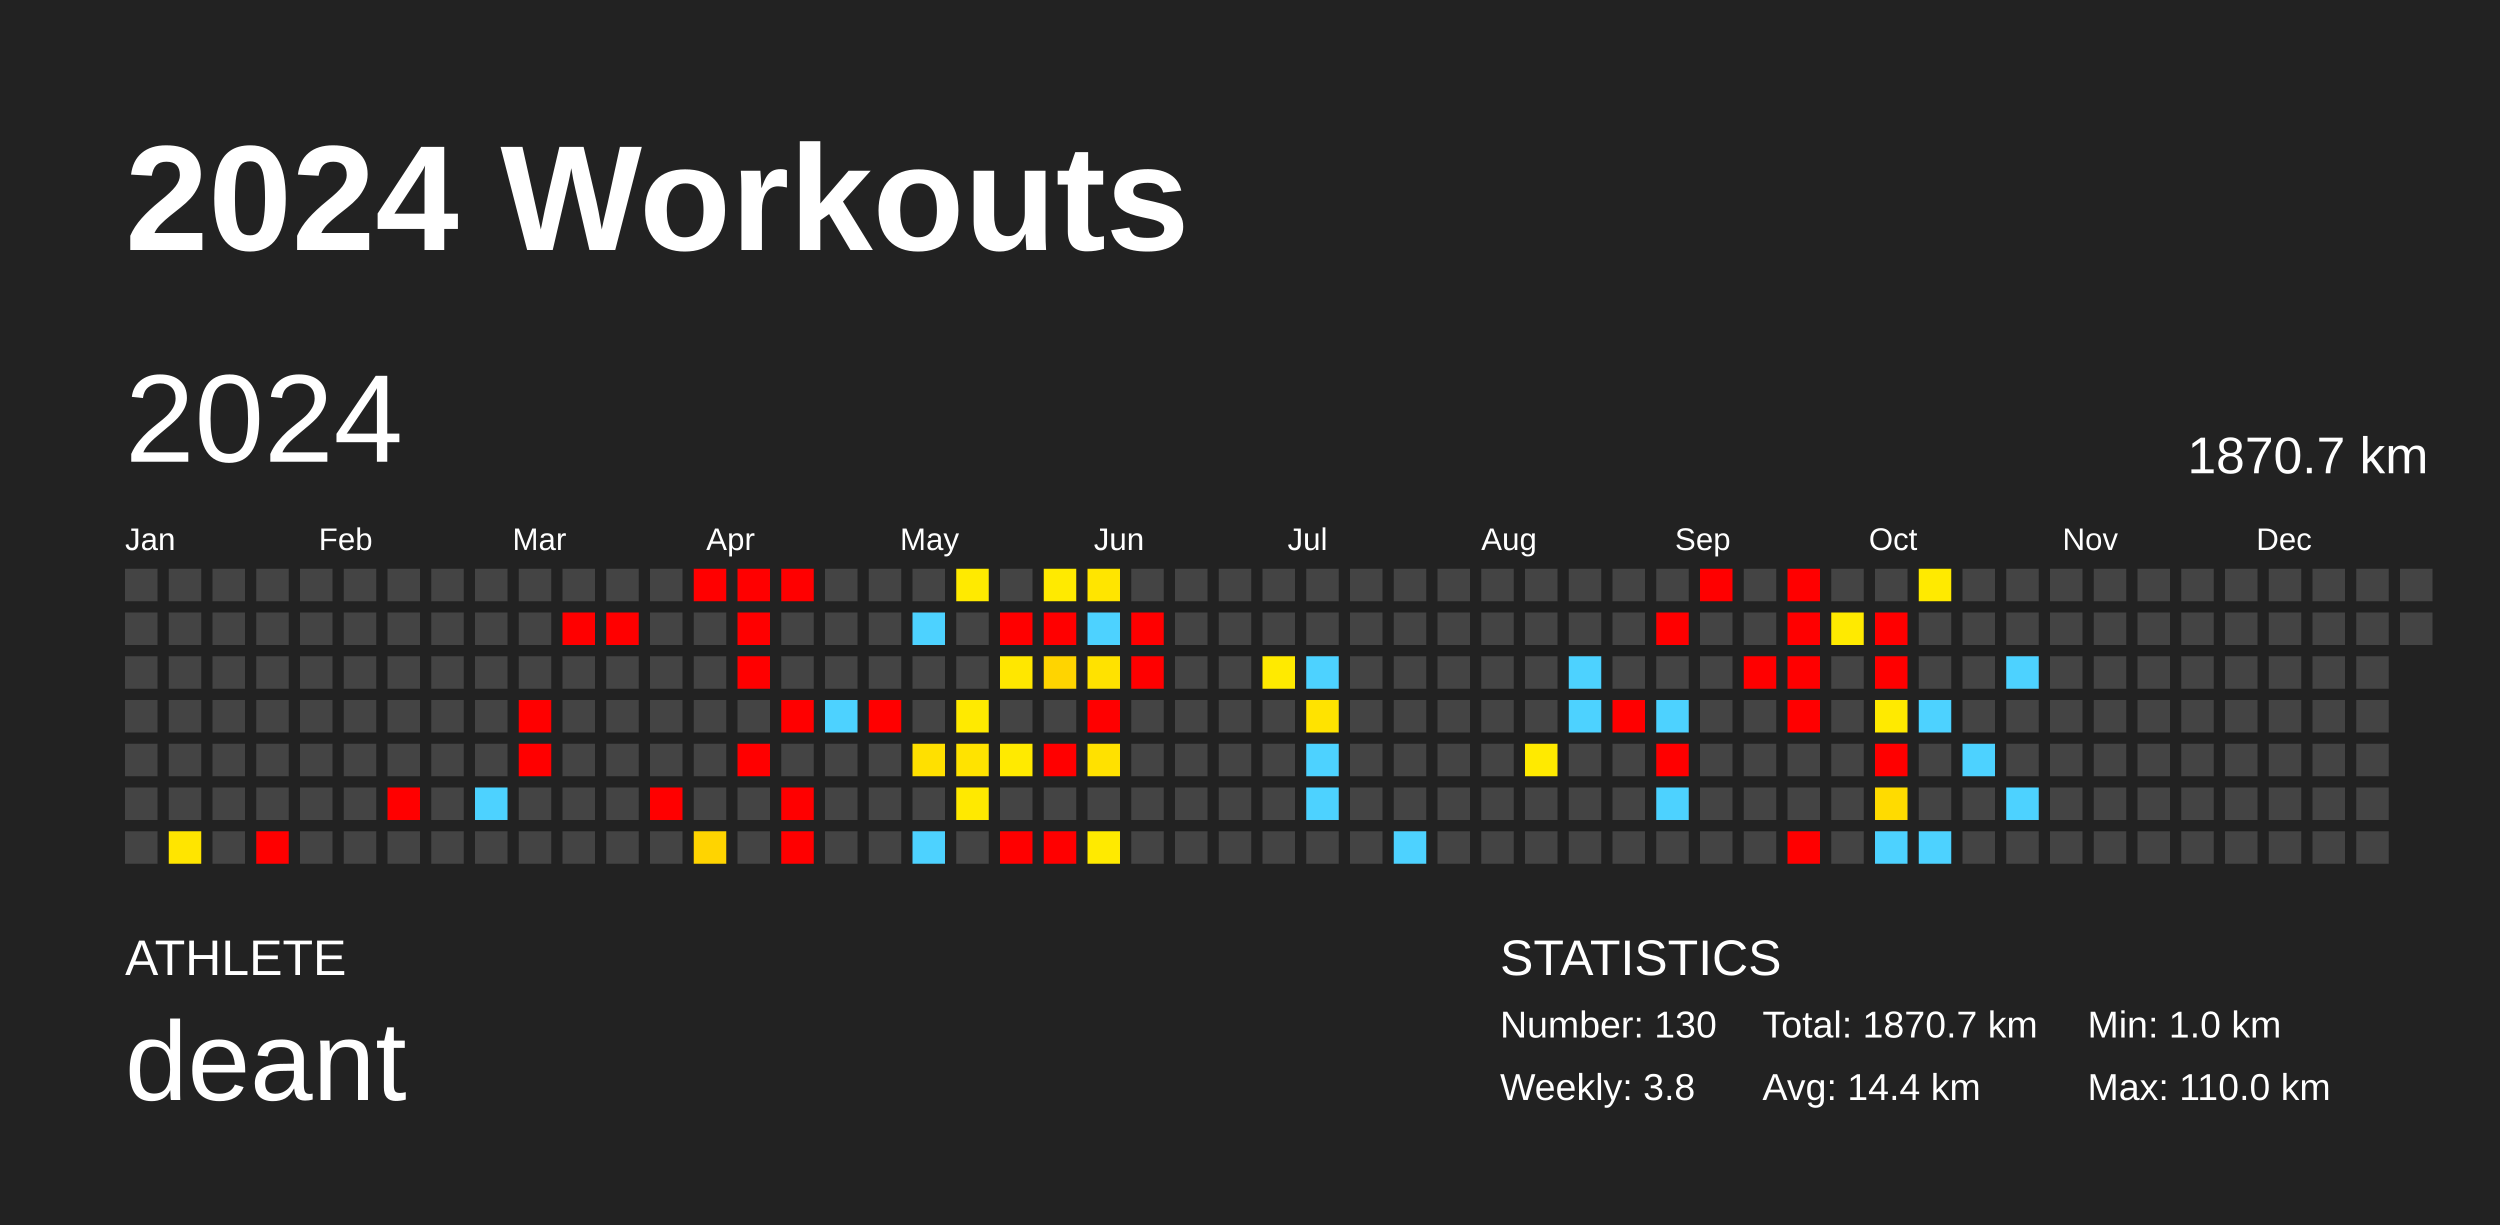
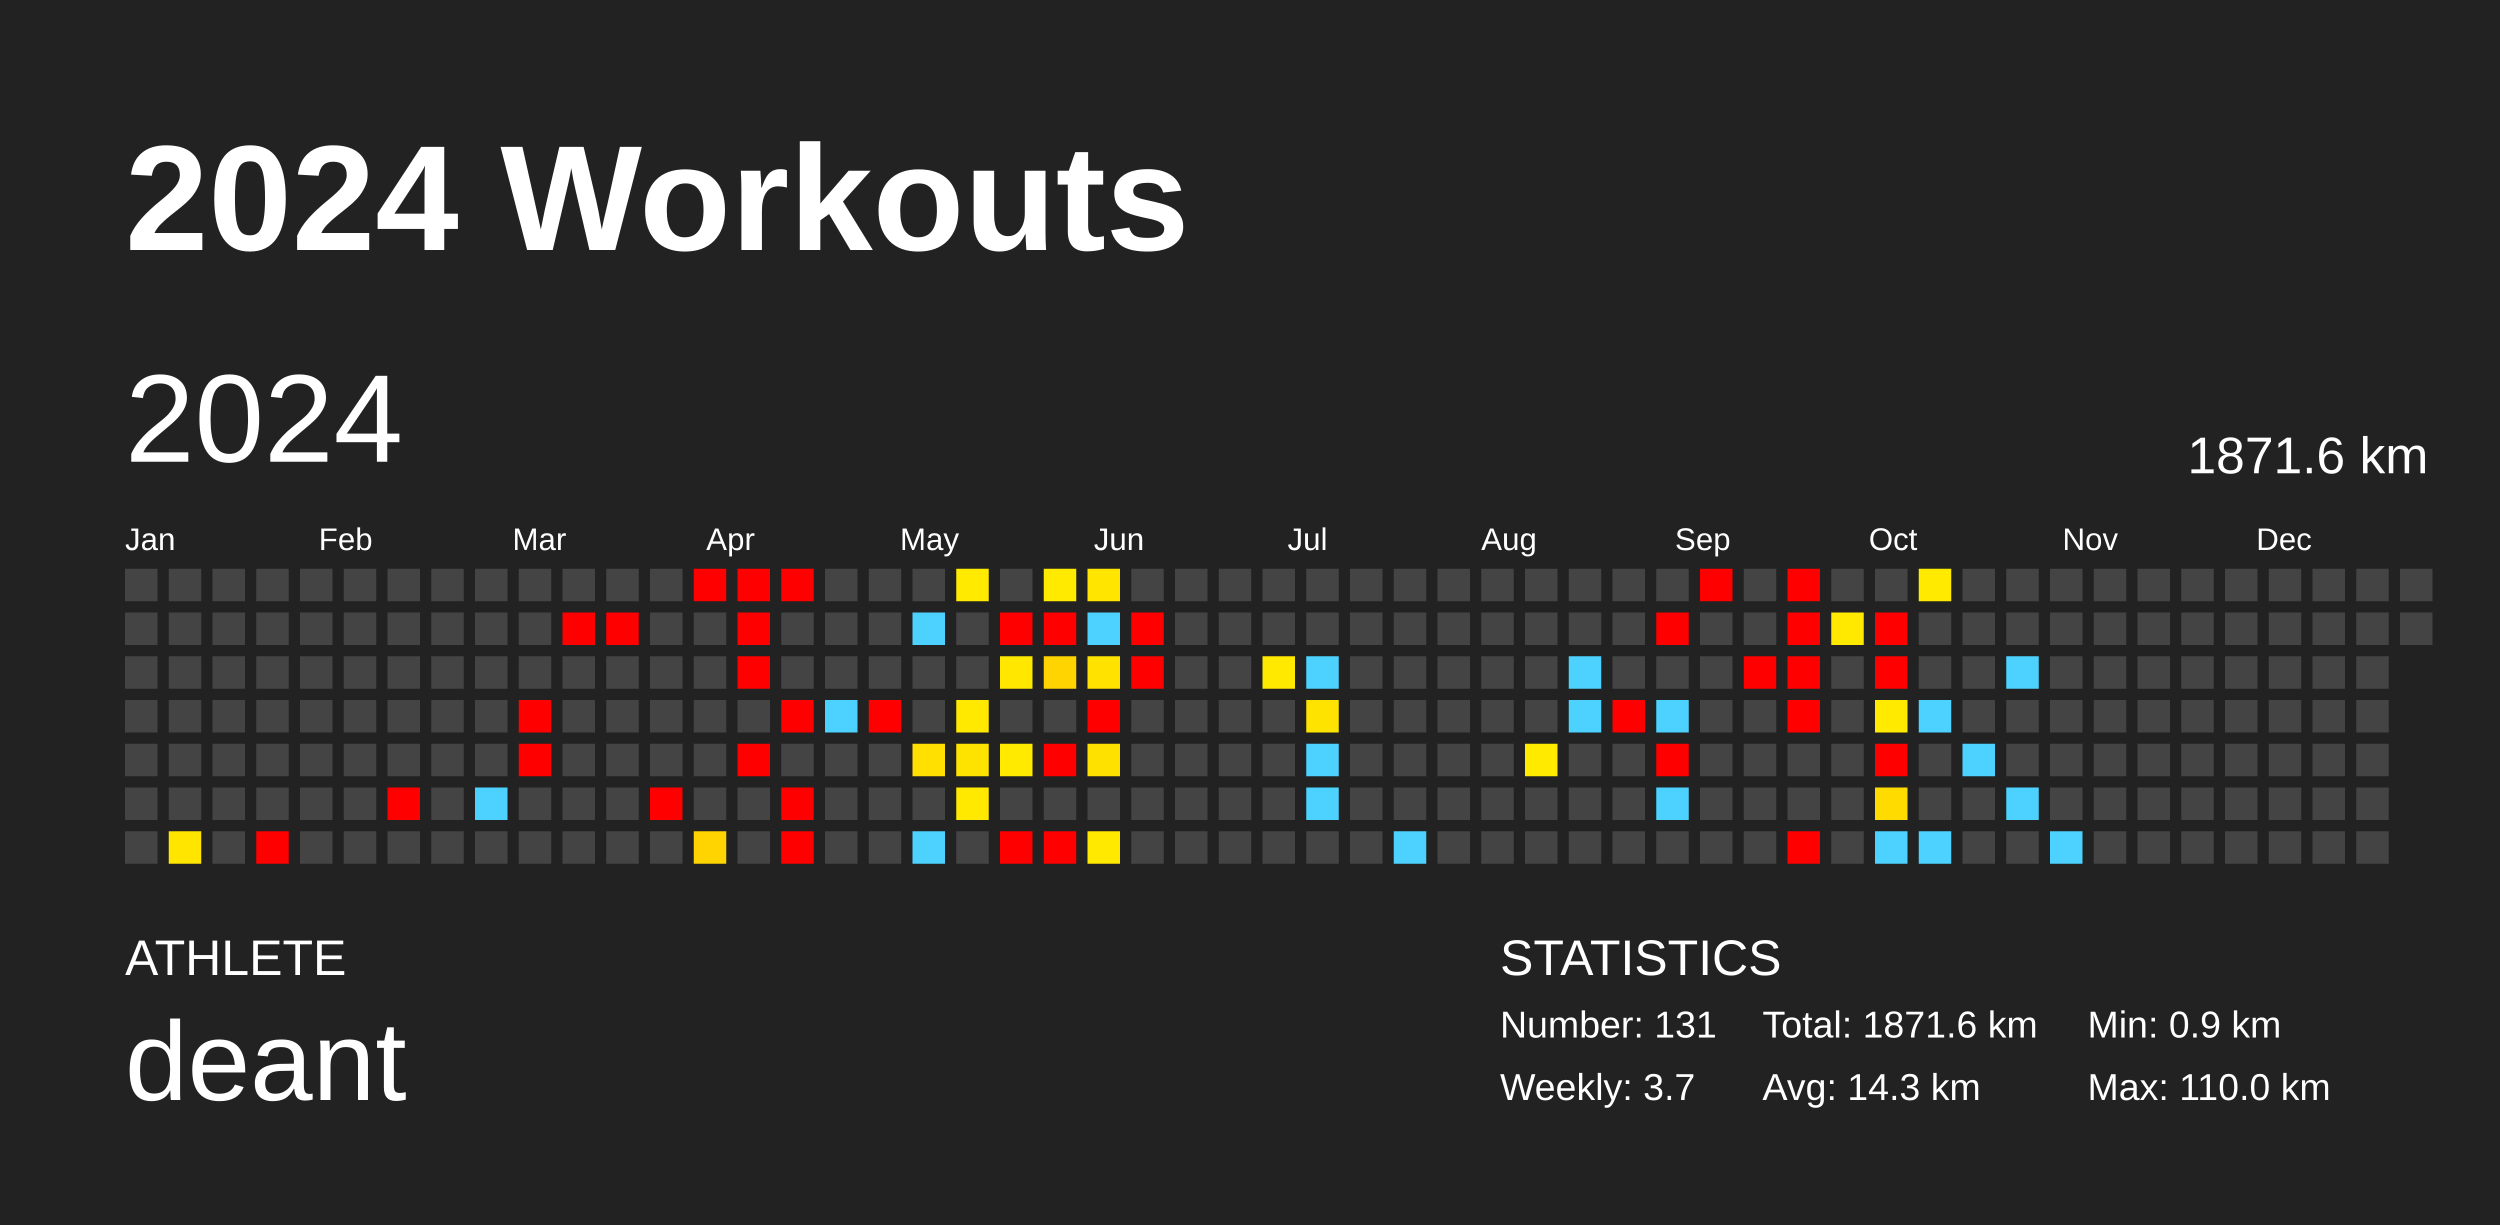
<svg xmlns="http://www.w3.org/2000/svg" baseProfile="full" height="98mm" version="1.1" viewBox="0,0,200,98" width="200mm">
  <defs />
  <rect fill="#222222" height="98" width="200" x="0" y="0" />
  <text fill="#FFFFFF" style="font-size:12px; font-family:Arial; font-weight:bold;" x="10" y="20">2024 Workouts</text>
  <text fill="#FFFFFF" style="font-size:4px; font-family:Arial" x="10" y="78">ATHLETE</text>
  <text fill="#FFFFFF" style="font-size:9px; font-family:Arial" x="10" y="88">deant</text>
  <text fill="#FFFFFF" style="font-size:4px; font-family:Arial" x="120" y="78">STATISTICS</text>
-   <text fill="#FFFFFF" style="font-size:3px; font-family:Arial" x="120" y="83">Number: 130</text>
-   <text fill="#FFFFFF" style="font-size:3px; font-family:Arial" x="120" y="88">Weekly: 3.8</text>
-   <text fill="#FFFFFF" style="font-size:3px; font-family:Arial" x="141" y="83">Total: 1870.7 km</text>
-   <text fill="#FFFFFF" style="font-size:3px; font-family:Arial" x="141" y="88">Avg: 14.4 km</text>
-   <text fill="#FFFFFF" style="font-size:3px; font-family:Arial" x="167" y="83">Min: 1.0 km</text>
+   <text fill="#FFFFFF" style="font-size:3px; font-family:Arial" x="120" y="83">Number: 131</text>
+   <text fill="#FFFFFF" style="font-size:3px; font-family:Arial" x="120" y="88">Weekly: 3.7</text>
+   <text fill="#FFFFFF" style="font-size:3px; font-family:Arial" x="141" y="83">Total: 1871.6 km</text>
+   <text fill="#FFFFFF" style="font-size:3px; font-family:Arial" x="141" y="88">Avg: 14.3 km</text>
+   <text fill="#FFFFFF" style="font-size:3px; font-family:Arial" x="167" y="83">Min: 0.9 km</text>
  <text fill="#FFFFFF" style="font-size:3px; font-family:Arial" x="167" y="88">Max: 110.0 km</text>
  <text dominant-baseline="hanging" fill="#FFFFFF" style="font-size:10.0px; font-family:Arial;" x="10" y="30">2024</text>
-   <text dominant-baseline="hanging" fill="#FFFFFF" style="font-size:4.125px; font-family:Arial;" x="175" y="35">1870.7 km</text>
+   <text dominant-baseline="hanging" fill="#FFFFFF" style="font-size:4.125px; font-family:Arial;" x="175" y="35">1871.6 km</text>
  <text fill="#FFFFFF" style="font-size:2.5px; font-family:Arial" x="10.0" y="44">Jan</text>
  <text fill="#FFFFFF" style="font-size:2.5px; font-family:Arial" x="25.5" y="44">Feb</text>
  <text fill="#FFFFFF" style="font-size:2.5px; font-family:Arial" x="41.0" y="44">Mar</text>
  <text fill="#FFFFFF" style="font-size:2.5px; font-family:Arial" x="56.5" y="44">Apr</text>
  <text fill="#FFFFFF" style="font-size:2.5px; font-family:Arial" x="72.0" y="44">May</text>
  <text fill="#FFFFFF" style="font-size:2.5px; font-family:Arial" x="87.5" y="44">Jun</text>
  <text fill="#FFFFFF" style="font-size:2.5px; font-family:Arial" x="103.0" y="44">Jul</text>
  <text fill="#FFFFFF" style="font-size:2.5px; font-family:Arial" x="118.5" y="44">Aug</text>
  <text fill="#FFFFFF" style="font-size:2.5px; font-family:Arial" x="134.0" y="44">Sep</text>
  <text fill="#FFFFFF" style="font-size:2.5px; font-family:Arial" x="149.5" y="44">Oct</text>
  <text fill="#FFFFFF" style="font-size:2.5px; font-family:Arial" x="165.0" y="44">Nov</text>
  <text fill="#FFFFFF" style="font-size:2.5px; font-family:Arial" x="180.5" y="44">Dec</text>
  <rect fill="#444444" height="2.6" width="2.6" x="10.0" y="45.5" />
  <rect fill="#444444" height="2.6" width="2.6" x="10.0" y="49.0" />
  <rect fill="#444444" height="2.6" width="2.6" x="10.0" y="52.5" />
  <rect fill="#444444" height="2.6" width="2.6" x="10.0" y="56.0" />
  <rect fill="#444444" height="2.6" width="2.6" x="10.0" y="59.5" />
  <rect fill="#444444" height="2.6" width="2.6" x="10.0" y="63.0" />
  <rect fill="#444444" height="2.6" width="2.6" x="10.0" y="66.5" />
  <rect fill="#444444" height="2.6" width="2.6" x="13.5" y="45.5" />
  <rect fill="#444444" height="2.6" width="2.6" x="13.5" y="49.0" />
  <rect fill="#444444" height="2.6" width="2.6" x="13.5" y="52.5" />
  <rect fill="#444444" height="2.6" width="2.6" x="13.5" y="56.0" />
  <rect fill="#444444" height="2.6" width="2.6" x="13.5" y="59.5" />
  <rect fill="#444444" height="2.6" width="2.6" x="13.5" y="63.0" />
  <rect fill="#ffe500" height="2.6" width="2.6" x="13.5" y="66.5" />
  <rect fill="#444444" height="2.6" width="2.6" x="17.0" y="45.5" />
  <rect fill="#444444" height="2.6" width="2.6" x="17.0" y="49.0" />
  <rect fill="#444444" height="2.6" width="2.6" x="17.0" y="52.5" />
  <rect fill="#444444" height="2.6" width="2.6" x="17.0" y="56.0" />
  <rect fill="#444444" height="2.6" width="2.6" x="17.0" y="59.5" />
  <rect fill="#444444" height="2.6" width="2.6" x="17.0" y="63.0" />
  <rect fill="#444444" height="2.6" width="2.6" x="17.0" y="66.5" />
  <rect fill="#444444" height="2.6" width="2.6" x="20.5" y="45.5" />
  <rect fill="#444444" height="2.6" width="2.6" x="20.5" y="49.0" />
  <rect fill="#444444" height="2.6" width="2.6" x="20.5" y="52.5" />
  <rect fill="#444444" height="2.6" width="2.6" x="20.5" y="56.0" />
  <rect fill="#444444" height="2.6" width="2.6" x="20.5" y="59.5" />
  <rect fill="#444444" height="2.6" width="2.6" x="20.5" y="63.0" />
  <rect fill="red" height="2.6" width="2.6" x="20.5" y="66.5" />
  <rect fill="#444444" height="2.6" width="2.6" x="24.0" y="45.5" />
  <rect fill="#444444" height="2.6" width="2.6" x="24.0" y="49.0" />
  <rect fill="#444444" height="2.6" width="2.6" x="24.0" y="52.5" />
  <rect fill="#444444" height="2.6" width="2.6" x="24.0" y="56.0" />
  <rect fill="#444444" height="2.6" width="2.6" x="24.0" y="59.5" />
  <rect fill="#444444" height="2.6" width="2.6" x="24.0" y="63.0" />
  <rect fill="#444444" height="2.6" width="2.6" x="24.0" y="66.5" />
  <rect fill="#444444" height="2.6" width="2.6" x="27.5" y="45.5" />
  <rect fill="#444444" height="2.6" width="2.6" x="27.5" y="49.0" />
  <rect fill="#444444" height="2.6" width="2.6" x="27.5" y="52.5" />
  <rect fill="#444444" height="2.6" width="2.6" x="27.5" y="56.0" />
  <rect fill="#444444" height="2.6" width="2.6" x="27.5" y="59.5" />
  <rect fill="#444444" height="2.6" width="2.6" x="27.5" y="63.0" />
  <rect fill="#444444" height="2.6" width="2.6" x="27.5" y="66.5" />
  <rect fill="#444444" height="2.6" width="2.6" x="31.0" y="45.5" />
  <rect fill="#444444" height="2.6" width="2.6" x="31.0" y="49.0" />
  <rect fill="#444444" height="2.6" width="2.6" x="31.0" y="52.5" />
  <rect fill="#444444" height="2.6" width="2.6" x="31.0" y="56.0" />
  <rect fill="#444444" height="2.6" width="2.6" x="31.0" y="59.5" />
  <rect fill="red" height="2.6" width="2.6" x="31.0" y="63.0" />
  <rect fill="#444444" height="2.6" width="2.6" x="31.0" y="66.5" />
  <rect fill="#444444" height="2.6" width="2.6" x="34.5" y="45.5" />
  <rect fill="#444444" height="2.6" width="2.6" x="34.5" y="49.0" />
  <rect fill="#444444" height="2.6" width="2.6" x="34.5" y="52.5" />
  <rect fill="#444444" height="2.6" width="2.6" x="34.5" y="56.0" />
  <rect fill="#444444" height="2.6" width="2.6" x="34.5" y="59.5" />
  <rect fill="#444444" height="2.6" width="2.6" x="34.5" y="63.0" />
  <rect fill="#444444" height="2.6" width="2.6" x="34.5" y="66.5" />
  <rect fill="#444444" height="2.6" width="2.6" x="38.0" y="45.5" />
  <rect fill="#444444" height="2.6" width="2.6" x="38.0" y="49.0" />
  <rect fill="#444444" height="2.6" width="2.6" x="38.0" y="52.5" />
  <rect fill="#444444" height="2.6" width="2.6" x="38.0" y="56.0" />
  <rect fill="#444444" height="2.6" width="2.6" x="38.0" y="59.5" />
  <rect fill="#4dd2ff" height="2.6" width="2.6" x="38.0" y="63.0" />
  <rect fill="#444444" height="2.6" width="2.6" x="38.0" y="66.5" />
  <rect fill="#444444" height="2.6" width="2.6" x="41.5" y="45.5" />
  <rect fill="#444444" height="2.6" width="2.6" x="41.5" y="49.0" />
  <rect fill="#444444" height="2.6" width="2.6" x="41.5" y="52.5" />
  <rect fill="red" height="2.6" width="2.6" x="41.5" y="56.0" />
  <rect fill="red" height="2.6" width="2.6" x="41.5" y="59.5" />
  <rect fill="#444444" height="2.6" width="2.6" x="41.5" y="63.0" />
  <rect fill="#444444" height="2.6" width="2.6" x="41.5" y="66.5" />
  <rect fill="#444444" height="2.6" width="2.6" x="45.0" y="45.5" />
  <rect fill="red" height="2.6" width="2.6" x="45.0" y="49.0" />
  <rect fill="#444444" height="2.6" width="2.6" x="45.0" y="52.5" />
  <rect fill="#444444" height="2.6" width="2.6" x="45.0" y="56.0" />
  <rect fill="#444444" height="2.6" width="2.6" x="45.0" y="59.5" />
  <rect fill="#444444" height="2.6" width="2.6" x="45.0" y="63.0" />
  <rect fill="#444444" height="2.6" width="2.6" x="45.0" y="66.5" />
  <rect fill="#444444" height="2.6" width="2.6" x="48.5" y="45.5" />
  <rect fill="red" height="2.6" width="2.6" x="48.5" y="49.0" />
  <rect fill="#444444" height="2.6" width="2.6" x="48.5" y="52.5" />
  <rect fill="#444444" height="2.6" width="2.6" x="48.5" y="56.0" />
  <rect fill="#444444" height="2.6" width="2.6" x="48.5" y="59.5" />
  <rect fill="#444444" height="2.6" width="2.6" x="48.5" y="63.0" />
  <rect fill="#444444" height="2.6" width="2.6" x="48.5" y="66.5" />
  <rect fill="#444444" height="2.6" width="2.6" x="52.0" y="45.5" />
  <rect fill="#444444" height="2.6" width="2.6" x="52.0" y="49.0" />
  <rect fill="#444444" height="2.6" width="2.6" x="52.0" y="52.5" />
  <rect fill="#444444" height="2.6" width="2.6" x="52.0" y="56.0" />
  <rect fill="#444444" height="2.6" width="2.6" x="52.0" y="59.5" />
  <rect fill="red" height="2.6" width="2.6" x="52.0" y="63.0" />
  <rect fill="#444444" height="2.6" width="2.6" x="52.0" y="66.5" />
  <rect fill="red" height="2.6" width="2.6" x="55.5" y="45.5" />
  <rect fill="#444444" height="2.6" width="2.6" x="55.5" y="49.0" />
  <rect fill="#444444" height="2.6" width="2.6" x="55.5" y="52.5" />
  <rect fill="#444444" height="2.6" width="2.6" x="55.5" y="56.0" />
  <rect fill="#444444" height="2.6" width="2.6" x="55.5" y="59.5" />
  <rect fill="#444444" height="2.6" width="2.6" x="55.5" y="63.0" />
  <rect fill="#ffd400" height="2.6" width="2.6" x="55.5" y="66.5" />
  <rect fill="red" height="2.6" width="2.6" x="59.0" y="45.5" />
  <rect fill="red" height="2.6" width="2.6" x="59.0" y="49.0" />
  <rect fill="red" height="2.6" width="2.6" x="59.0" y="52.5" />
  <rect fill="#444444" height="2.6" width="2.6" x="59.0" y="56.0" />
  <rect fill="red" height="2.6" width="2.6" x="59.0" y="59.5" />
  <rect fill="#444444" height="2.6" width="2.6" x="59.0" y="63.0" />
  <rect fill="#444444" height="2.6" width="2.6" x="59.0" y="66.5" />
  <rect fill="red" height="2.6" width="2.6" x="62.5" y="45.5" />
  <rect fill="#444444" height="2.6" width="2.6" x="62.5" y="49.0" />
  <rect fill="#444444" height="2.6" width="2.6" x="62.5" y="52.5" />
  <rect fill="red" height="2.6" width="2.6" x="62.5" y="56.0" />
  <rect fill="#444444" height="2.6" width="2.6" x="62.5" y="59.5" />
  <rect fill="red" height="2.6" width="2.6" x="62.5" y="63.0" />
  <rect fill="red" height="2.6" width="2.6" x="62.5" y="66.5" />
  <rect fill="#444444" height="2.6" width="2.6" x="66.0" y="45.5" />
  <rect fill="#444444" height="2.6" width="2.6" x="66.0" y="49.0" />
  <rect fill="#444444" height="2.6" width="2.6" x="66.0" y="52.5" />
  <rect fill="#4dd2ff" height="2.6" width="2.6" x="66.0" y="56.0" />
  <rect fill="#444444" height="2.6" width="2.6" x="66.0" y="59.5" />
  <rect fill="#444444" height="2.6" width="2.6" x="66.0" y="63.0" />
  <rect fill="#444444" height="2.6" width="2.6" x="66.0" y="66.5" />
  <rect fill="#444444" height="2.6" width="2.6" x="69.5" y="45.5" />
  <rect fill="#444444" height="2.6" width="2.6" x="69.5" y="49.0" />
  <rect fill="#444444" height="2.6" width="2.6" x="69.5" y="52.5" />
  <rect fill="red" height="2.6" width="2.6" x="69.5" y="56.0" />
  <rect fill="#444444" height="2.6" width="2.6" x="69.5" y="59.5" />
  <rect fill="#444444" height="2.6" width="2.6" x="69.5" y="63.0" />
  <rect fill="#444444" height="2.6" width="2.6" x="69.5" y="66.5" />
  <rect fill="#444444" height="2.6" width="2.6" x="73.0" y="45.5" />
  <rect fill="#4dd2ff" height="2.6" width="2.6" x="73.0" y="49.0" />
  <rect fill="#444444" height="2.6" width="2.6" x="73.0" y="52.5" />
  <rect fill="#444444" height="2.6" width="2.6" x="73.0" y="56.0" />
  <rect fill="#ffe000" height="2.6" width="2.6" x="73.0" y="59.5" />
  <rect fill="#444444" height="2.6" width="2.6" x="73.0" y="63.0" />
  <rect fill="#4dd2ff" height="2.6" width="2.6" x="73.0" y="66.5" />
  <rect fill="#ffea00" height="2.6" width="2.6" x="76.5" y="45.5" />
  <rect fill="#444444" height="2.6" width="2.6" x="76.5" y="49.0" />
  <rect fill="#444444" height="2.6" width="2.6" x="76.5" y="52.5" />
-   <rect fill="#ffea00" height="2.6" width="2.6" x="76.5" y="56.0" />
+   <rect fill="#ffe900" height="2.6" width="2.6" x="76.5" y="56.0" />
  <rect fill="#ffe300" height="2.6" width="2.6" x="76.5" y="59.5" />
  <rect fill="#ffe900" height="2.6" width="2.6" x="76.5" y="63.0" />
  <rect fill="#444444" height="2.6" width="2.6" x="76.5" y="66.5" />
  <rect fill="#444444" height="2.6" width="2.6" x="80.0" y="45.5" />
  <rect fill="red" height="2.6" width="2.6" x="80.0" y="49.0" />
  <rect fill="#ffe700" height="2.6" width="2.6" x="80.0" y="52.5" />
  <rect fill="#444444" height="2.6" width="2.6" x="80.0" y="56.0" />
  <rect fill="#ffea00" height="2.6" width="2.6" x="80.0" y="59.5" />
  <rect fill="#444444" height="2.6" width="2.6" x="80.0" y="63.0" />
  <rect fill="red" height="2.6" width="2.6" x="80.0" y="66.5" />
  <rect fill="#ffea00" height="2.6" width="2.6" x="83.5" y="45.5" />
  <rect fill="red" height="2.6" width="2.6" x="83.5" y="49.0" />
  <rect fill="#ffd400" height="2.6" width="2.6" x="83.5" y="52.5" />
  <rect fill="#444444" height="2.6" width="2.6" x="83.5" y="56.0" />
  <rect fill="red" height="2.6" width="2.6" x="83.5" y="59.5" />
  <rect fill="#444444" height="2.6" width="2.6" x="83.5" y="63.0" />
  <rect fill="red" height="2.6" width="2.6" x="83.5" y="66.5" />
  <rect fill="#ffe500" height="2.6" width="2.6" x="87.0" y="45.5" />
  <rect fill="#4dd2ff" height="2.6" width="2.6" x="87.0" y="49.0" />
  <rect fill="#ffe200" height="2.6" width="2.6" x="87.0" y="52.5" />
  <rect fill="red" height="2.6" width="2.6" x="87.0" y="56.0" />
  <rect fill="#ffe100" height="2.6" width="2.6" x="87.0" y="59.5" />
  <rect fill="#444444" height="2.6" width="2.6" x="87.0" y="63.0" />
-   <rect fill="#ffea00" height="2.6" width="2.6" x="87.0" y="66.5" />
+   <rect fill="#ffe900" height="2.6" width="2.6" x="87.0" y="66.5" />
  <rect fill="#444444" height="2.6" width="2.6" x="90.5" y="45.5" />
  <rect fill="red" height="2.6" width="2.6" x="90.5" y="49.0" />
  <rect fill="red" height="2.6" width="2.6" x="90.5" y="52.5" />
  <rect fill="#444444" height="2.6" width="2.6" x="90.5" y="56.0" />
  <rect fill="#444444" height="2.6" width="2.6" x="90.5" y="59.5" />
  <rect fill="#444444" height="2.6" width="2.6" x="90.5" y="63.0" />
  <rect fill="#444444" height="2.6" width="2.6" x="90.5" y="66.5" />
  <rect fill="#444444" height="2.6" width="2.6" x="94.0" y="45.5" />
  <rect fill="#444444" height="2.6" width="2.6" x="94.0" y="49.0" />
  <rect fill="#444444" height="2.6" width="2.6" x="94.0" y="52.5" />
  <rect fill="#444444" height="2.6" width="2.6" x="94.0" y="56.0" />
  <rect fill="#444444" height="2.6" width="2.6" x="94.0" y="59.5" />
  <rect fill="#444444" height="2.6" width="2.6" x="94.0" y="63.0" />
  <rect fill="#444444" height="2.6" width="2.6" x="94.0" y="66.5" />
  <rect fill="#444444" height="2.6" width="2.6" x="97.5" y="45.5" />
  <rect fill="#444444" height="2.6" width="2.6" x="97.5" y="49.0" />
  <rect fill="#444444" height="2.6" width="2.6" x="97.5" y="52.5" />
  <rect fill="#444444" height="2.6" width="2.6" x="97.5" y="56.0" />
  <rect fill="#444444" height="2.6" width="2.6" x="97.5" y="59.5" />
  <rect fill="#444444" height="2.6" width="2.6" x="97.5" y="63.0" />
  <rect fill="#444444" height="2.6" width="2.6" x="97.5" y="66.5" />
  <rect fill="#444444" height="2.6" width="2.6" x="101.0" y="45.5" />
  <rect fill="#444444" height="2.6" width="2.6" x="101.0" y="49.0" />
-   <rect fill="#ffea00" height="2.6" width="2.6" x="101.0" y="52.5" />
+   <rect fill="#ffe900" height="2.6" width="2.6" x="101.0" y="52.5" />
  <rect fill="#444444" height="2.6" width="2.6" x="101.0" y="56.0" />
  <rect fill="#444444" height="2.6" width="2.6" x="101.0" y="59.5" />
  <rect fill="#444444" height="2.6" width="2.6" x="101.0" y="63.0" />
  <rect fill="#444444" height="2.6" width="2.6" x="101.0" y="66.5" />
  <rect fill="#444444" height="2.6" width="2.6" x="104.5" y="45.5" />
  <rect fill="#444444" height="2.6" width="2.6" x="104.5" y="49.0" />
  <rect fill="#4dd2ff" height="2.6" width="2.6" x="104.5" y="52.5" />
  <rect fill="#ffe300" height="2.6" width="2.6" x="104.5" y="56.0" />
  <rect fill="#4dd2ff" height="2.6" width="2.6" x="104.5" y="59.5" />
  <rect fill="#4dd2ff" height="2.6" width="2.6" x="104.5" y="63.0" />
  <rect fill="#444444" height="2.6" width="2.6" x="104.5" y="66.5" />
  <rect fill="#444444" height="2.6" width="2.6" x="108.0" y="45.5" />
  <rect fill="#444444" height="2.6" width="2.6" x="108.0" y="49.0" />
  <rect fill="#444444" height="2.6" width="2.6" x="108.0" y="52.5" />
  <rect fill="#444444" height="2.6" width="2.6" x="108.0" y="56.0" />
  <rect fill="#444444" height="2.6" width="2.6" x="108.0" y="59.5" />
  <rect fill="#444444" height="2.6" width="2.6" x="108.0" y="63.0" />
  <rect fill="#444444" height="2.6" width="2.6" x="108.0" y="66.5" />
  <rect fill="#444444" height="2.6" width="2.6" x="111.5" y="45.5" />
  <rect fill="#444444" height="2.6" width="2.6" x="111.5" y="49.0" />
  <rect fill="#444444" height="2.6" width="2.6" x="111.5" y="52.5" />
  <rect fill="#444444" height="2.6" width="2.6" x="111.5" y="56.0" />
  <rect fill="#444444" height="2.6" width="2.6" x="111.5" y="59.5" />
  <rect fill="#444444" height="2.6" width="2.6" x="111.5" y="63.0" />
  <rect fill="#4dd2ff" height="2.6" width="2.6" x="111.5" y="66.5" />
  <rect fill="#444444" height="2.6" width="2.6" x="115.0" y="45.5" />
  <rect fill="#444444" height="2.6" width="2.6" x="115.0" y="49.0" />
  <rect fill="#444444" height="2.6" width="2.6" x="115.0" y="52.5" />
  <rect fill="#444444" height="2.6" width="2.6" x="115.0" y="56.0" />
  <rect fill="#444444" height="2.6" width="2.6" x="115.0" y="59.5" />
  <rect fill="#444444" height="2.6" width="2.6" x="115.0" y="63.0" />
  <rect fill="#444444" height="2.6" width="2.6" x="115.0" y="66.5" />
  <rect fill="#444444" height="2.6" width="2.6" x="118.5" y="45.5" />
  <rect fill="#444444" height="2.6" width="2.6" x="118.5" y="49.0" />
  <rect fill="#444444" height="2.6" width="2.6" x="118.5" y="52.5" />
  <rect fill="#444444" height="2.6" width="2.6" x="118.5" y="56.0" />
  <rect fill="#444444" height="2.6" width="2.6" x="118.5" y="59.5" />
  <rect fill="#444444" height="2.6" width="2.6" x="118.5" y="63.0" />
  <rect fill="#444444" height="2.6" width="2.6" x="118.5" y="66.5" />
  <rect fill="#444444" height="2.6" width="2.6" x="122.0" y="45.5" />
  <rect fill="#444444" height="2.6" width="2.6" x="122.0" y="49.0" />
  <rect fill="#444444" height="2.6" width="2.6" x="122.0" y="52.5" />
  <rect fill="#444444" height="2.6" width="2.6" x="122.0" y="56.0" />
  <rect fill="#ffea00" height="2.6" width="2.6" x="122.0" y="59.5" />
  <rect fill="#444444" height="2.6" width="2.6" x="122.0" y="63.0" />
  <rect fill="#444444" height="2.6" width="2.6" x="122.0" y="66.5" />
  <rect fill="#444444" height="2.6" width="2.6" x="125.5" y="45.5" />
  <rect fill="#444444" height="2.6" width="2.6" x="125.5" y="49.0" />
  <rect fill="#4dd2ff" height="2.6" width="2.6" x="125.5" y="52.5" />
  <rect fill="#4dd2ff" height="2.6" width="2.6" x="125.5" y="56.0" />
  <rect fill="#444444" height="2.6" width="2.6" x="125.5" y="59.5" />
  <rect fill="#444444" height="2.6" width="2.6" x="125.5" y="63.0" />
  <rect fill="#444444" height="2.6" width="2.6" x="125.5" y="66.5" />
  <rect fill="#444444" height="2.6" width="2.6" x="129.0" y="45.5" />
  <rect fill="#444444" height="2.6" width="2.6" x="129.0" y="49.0" />
  <rect fill="#444444" height="2.6" width="2.6" x="129.0" y="52.5" />
  <rect fill="red" height="2.6" width="2.6" x="129.0" y="56.0" />
  <rect fill="#444444" height="2.6" width="2.6" x="129.0" y="59.5" />
  <rect fill="#444444" height="2.6" width="2.6" x="129.0" y="63.0" />
  <rect fill="#444444" height="2.6" width="2.6" x="129.0" y="66.5" />
  <rect fill="#444444" height="2.6" width="2.6" x="132.5" y="45.5" />
  <rect fill="red" height="2.6" width="2.6" x="132.5" y="49.0" />
  <rect fill="#444444" height="2.6" width="2.6" x="132.5" y="52.5" />
  <rect fill="#4dd2ff" height="2.6" width="2.6" x="132.5" y="56.0" />
  <rect fill="red" height="2.6" width="2.6" x="132.5" y="59.5" />
  <rect fill="#4dd2ff" height="2.6" width="2.6" x="132.5" y="63.0" />
  <rect fill="#444444" height="2.6" width="2.6" x="132.5" y="66.5" />
  <rect fill="red" height="2.6" width="2.6" x="136.0" y="45.5" />
  <rect fill="#444444" height="2.6" width="2.6" x="136.0" y="49.0" />
  <rect fill="#444444" height="2.6" width="2.6" x="136.0" y="52.5" />
  <rect fill="#444444" height="2.6" width="2.6" x="136.0" y="56.0" />
  <rect fill="#444444" height="2.6" width="2.6" x="136.0" y="59.5" />
  <rect fill="#444444" height="2.6" width="2.6" x="136.0" y="63.0" />
  <rect fill="#444444" height="2.6" width="2.6" x="136.0" y="66.5" />
  <rect fill="#444444" height="2.6" width="2.6" x="139.5" y="45.5" />
  <rect fill="#444444" height="2.6" width="2.6" x="139.5" y="49.0" />
  <rect fill="red" height="2.6" width="2.6" x="139.5" y="52.5" />
  <rect fill="#444444" height="2.6" width="2.6" x="139.5" y="56.0" />
  <rect fill="#444444" height="2.6" width="2.6" x="139.5" y="59.5" />
  <rect fill="#444444" height="2.6" width="2.6" x="139.5" y="63.0" />
  <rect fill="#444444" height="2.6" width="2.6" x="139.5" y="66.5" />
  <rect fill="red" height="2.6" width="2.6" x="143.0" y="45.5" />
  <rect fill="red" height="2.6" width="2.6" x="143.0" y="49.0" />
  <rect fill="red" height="2.6" width="2.6" x="143.0" y="52.5" />
  <rect fill="red" height="2.6" width="2.6" x="143.0" y="56.0" />
  <rect fill="#444444" height="2.6" width="2.6" x="143.0" y="59.5" />
  <rect fill="#444444" height="2.6" width="2.6" x="143.0" y="63.0" />
  <rect fill="red" height="2.6" width="2.6" x="143.0" y="66.5" />
  <rect fill="#444444" height="2.6" width="2.6" x="146.5" y="45.5" />
-   <rect fill="#ffea00" height="2.6" width="2.6" x="146.5" y="49.0" />
+   <rect fill="#ffe900" height="2.6" width="2.6" x="146.5" y="49.0" />
  <rect fill="#444444" height="2.6" width="2.6" x="146.5" y="52.5" />
  <rect fill="#444444" height="2.6" width="2.6" x="146.5" y="56.0" />
  <rect fill="#444444" height="2.6" width="2.6" x="146.5" y="59.5" />
  <rect fill="#444444" height="2.6" width="2.6" x="146.5" y="63.0" />
  <rect fill="#444444" height="2.6" width="2.6" x="146.5" y="66.5" />
  <rect fill="#444444" height="2.6" width="2.6" x="150.0" y="45.5" />
  <rect fill="red" height="2.6" width="2.6" x="150.0" y="49.0" />
  <rect fill="red" height="2.6" width="2.6" x="150.0" y="52.5" />
  <rect fill="#ffea00" height="2.6" width="2.6" x="150.0" y="56.0" />
  <rect fill="red" height="2.6" width="2.6" x="150.0" y="59.5" />
  <rect fill="#ffdb00" height="2.6" width="2.6" x="150.0" y="63.0" />
  <rect fill="#4dd2ff" height="2.6" width="2.6" x="150.0" y="66.5" />
  <rect fill="#ffea00" height="2.6" width="2.6" x="153.5" y="45.5" />
  <rect fill="#444444" height="2.6" width="2.6" x="153.5" y="49.0" />
  <rect fill="#444444" height="2.6" width="2.6" x="153.5" y="52.5" />
  <rect fill="#4dd2ff" height="2.6" width="2.6" x="153.5" y="56.0" />
  <rect fill="#444444" height="2.6" width="2.6" x="153.5" y="59.5" />
  <rect fill="#444444" height="2.6" width="2.6" x="153.5" y="63.0" />
  <rect fill="#4dd2ff" height="2.6" width="2.6" x="153.5" y="66.5" />
  <rect fill="#444444" height="2.6" width="2.6" x="157.0" y="45.5" />
  <rect fill="#444444" height="2.6" width="2.6" x="157.0" y="49.0" />
  <rect fill="#444444" height="2.6" width="2.6" x="157.0" y="52.5" />
  <rect fill="#444444" height="2.6" width="2.6" x="157.0" y="56.0" />
  <rect fill="#4dd2ff" height="2.6" width="2.6" x="157.0" y="59.5" />
  <rect fill="#444444" height="2.6" width="2.6" x="157.0" y="63.0" />
  <rect fill="#444444" height="2.6" width="2.6" x="157.0" y="66.5" />
  <rect fill="#444444" height="2.6" width="2.6" x="160.5" y="45.5" />
  <rect fill="#444444" height="2.6" width="2.6" x="160.5" y="49.0" />
  <rect fill="#4dd2ff" height="2.6" width="2.6" x="160.5" y="52.5" />
  <rect fill="#444444" height="2.6" width="2.6" x="160.5" y="56.0" />
  <rect fill="#444444" height="2.6" width="2.6" x="160.5" y="59.5" />
  <rect fill="#4dd2ff" height="2.6" width="2.6" x="160.5" y="63.0" />
  <rect fill="#444444" height="2.6" width="2.6" x="160.5" y="66.5" />
  <rect fill="#444444" height="2.6" width="2.6" x="164.0" y="45.5" />
  <rect fill="#444444" height="2.6" width="2.6" x="164.0" y="49.0" />
  <rect fill="#444444" height="2.6" width="2.6" x="164.0" y="52.5" />
  <rect fill="#444444" height="2.6" width="2.6" x="164.0" y="56.0" />
  <rect fill="#444444" height="2.6" width="2.6" x="164.0" y="59.5" />
  <rect fill="#444444" height="2.6" width="2.6" x="164.0" y="63.0" />
-   <rect fill="#444444" height="2.6" width="2.6" x="164.0" y="66.5" />
+   <rect fill="#4dd2ff" height="2.6" width="2.6" x="164.0" y="66.5" />
  <rect fill="#444444" height="2.6" width="2.6" x="167.5" y="45.5" />
  <rect fill="#444444" height="2.6" width="2.6" x="167.5" y="49.0" />
  <rect fill="#444444" height="2.6" width="2.6" x="167.5" y="52.5" />
  <rect fill="#444444" height="2.6" width="2.6" x="167.5" y="56.0" />
  <rect fill="#444444" height="2.6" width="2.6" x="167.5" y="59.5" />
  <rect fill="#444444" height="2.6" width="2.6" x="167.5" y="63.0" />
  <rect fill="#444444" height="2.6" width="2.6" x="167.5" y="66.5" />
  <rect fill="#444444" height="2.6" width="2.6" x="171.0" y="45.5" />
  <rect fill="#444444" height="2.6" width="2.6" x="171.0" y="49.0" />
  <rect fill="#444444" height="2.6" width="2.6" x="171.0" y="52.5" />
  <rect fill="#444444" height="2.6" width="2.6" x="171.0" y="56.0" />
  <rect fill="#444444" height="2.6" width="2.6" x="171.0" y="59.5" />
  <rect fill="#444444" height="2.6" width="2.6" x="171.0" y="63.0" />
  <rect fill="#444444" height="2.6" width="2.6" x="171.0" y="66.5" />
  <rect fill="#444444" height="2.6" width="2.6" x="174.5" y="45.5" />
  <rect fill="#444444" height="2.6" width="2.6" x="174.5" y="49.0" />
  <rect fill="#444444" height="2.6" width="2.6" x="174.5" y="52.5" />
  <rect fill="#444444" height="2.6" width="2.6" x="174.5" y="56.0" />
  <rect fill="#444444" height="2.6" width="2.6" x="174.5" y="59.5" />
  <rect fill="#444444" height="2.6" width="2.6" x="174.5" y="63.0" />
  <rect fill="#444444" height="2.6" width="2.6" x="174.5" y="66.5" />
  <rect fill="#444444" height="2.6" width="2.6" x="178.0" y="45.5" />
  <rect fill="#444444" height="2.6" width="2.6" x="178.0" y="49.0" />
  <rect fill="#444444" height="2.6" width="2.6" x="178.0" y="52.5" />
  <rect fill="#444444" height="2.6" width="2.6" x="178.0" y="56.0" />
  <rect fill="#444444" height="2.6" width="2.6" x="178.0" y="59.5" />
  <rect fill="#444444" height="2.6" width="2.6" x="178.0" y="63.0" />
  <rect fill="#444444" height="2.6" width="2.6" x="178.0" y="66.5" />
  <rect fill="#444444" height="2.6" width="2.6" x="181.5" y="45.5" />
  <rect fill="#444444" height="2.6" width="2.6" x="181.5" y="49.0" />
  <rect fill="#444444" height="2.6" width="2.6" x="181.5" y="52.5" />
  <rect fill="#444444" height="2.6" width="2.6" x="181.5" y="56.0" />
  <rect fill="#444444" height="2.6" width="2.6" x="181.5" y="59.5" />
  <rect fill="#444444" height="2.6" width="2.6" x="181.5" y="63.0" />
  <rect fill="#444444" height="2.6" width="2.6" x="181.5" y="66.5" />
  <rect fill="#444444" height="2.6" width="2.6" x="185.0" y="45.5" />
  <rect fill="#444444" height="2.6" width="2.6" x="185.0" y="49.0" />
  <rect fill="#444444" height="2.6" width="2.6" x="185.0" y="52.5" />
  <rect fill="#444444" height="2.6" width="2.6" x="185.0" y="56.0" />
  <rect fill="#444444" height="2.6" width="2.6" x="185.0" y="59.5" />
  <rect fill="#444444" height="2.6" width="2.6" x="185.0" y="63.0" />
  <rect fill="#444444" height="2.6" width="2.6" x="185.0" y="66.5" />
  <rect fill="#444444" height="2.6" width="2.6" x="188.5" y="45.5" />
  <rect fill="#444444" height="2.6" width="2.6" x="188.5" y="49.0" />
  <rect fill="#444444" height="2.6" width="2.6" x="188.5" y="52.5" />
  <rect fill="#444444" height="2.6" width="2.6" x="188.5" y="56.0" />
  <rect fill="#444444" height="2.6" width="2.6" x="188.5" y="59.5" />
  <rect fill="#444444" height="2.6" width="2.6" x="188.5" y="63.0" />
  <rect fill="#444444" height="2.6" width="2.6" x="188.5" y="66.5" />
  <rect fill="#444444" height="2.6" width="2.6" x="192.0" y="45.5" />
  <rect fill="#444444" height="2.6" width="2.6" x="192.0" y="49.0" />
</svg>
